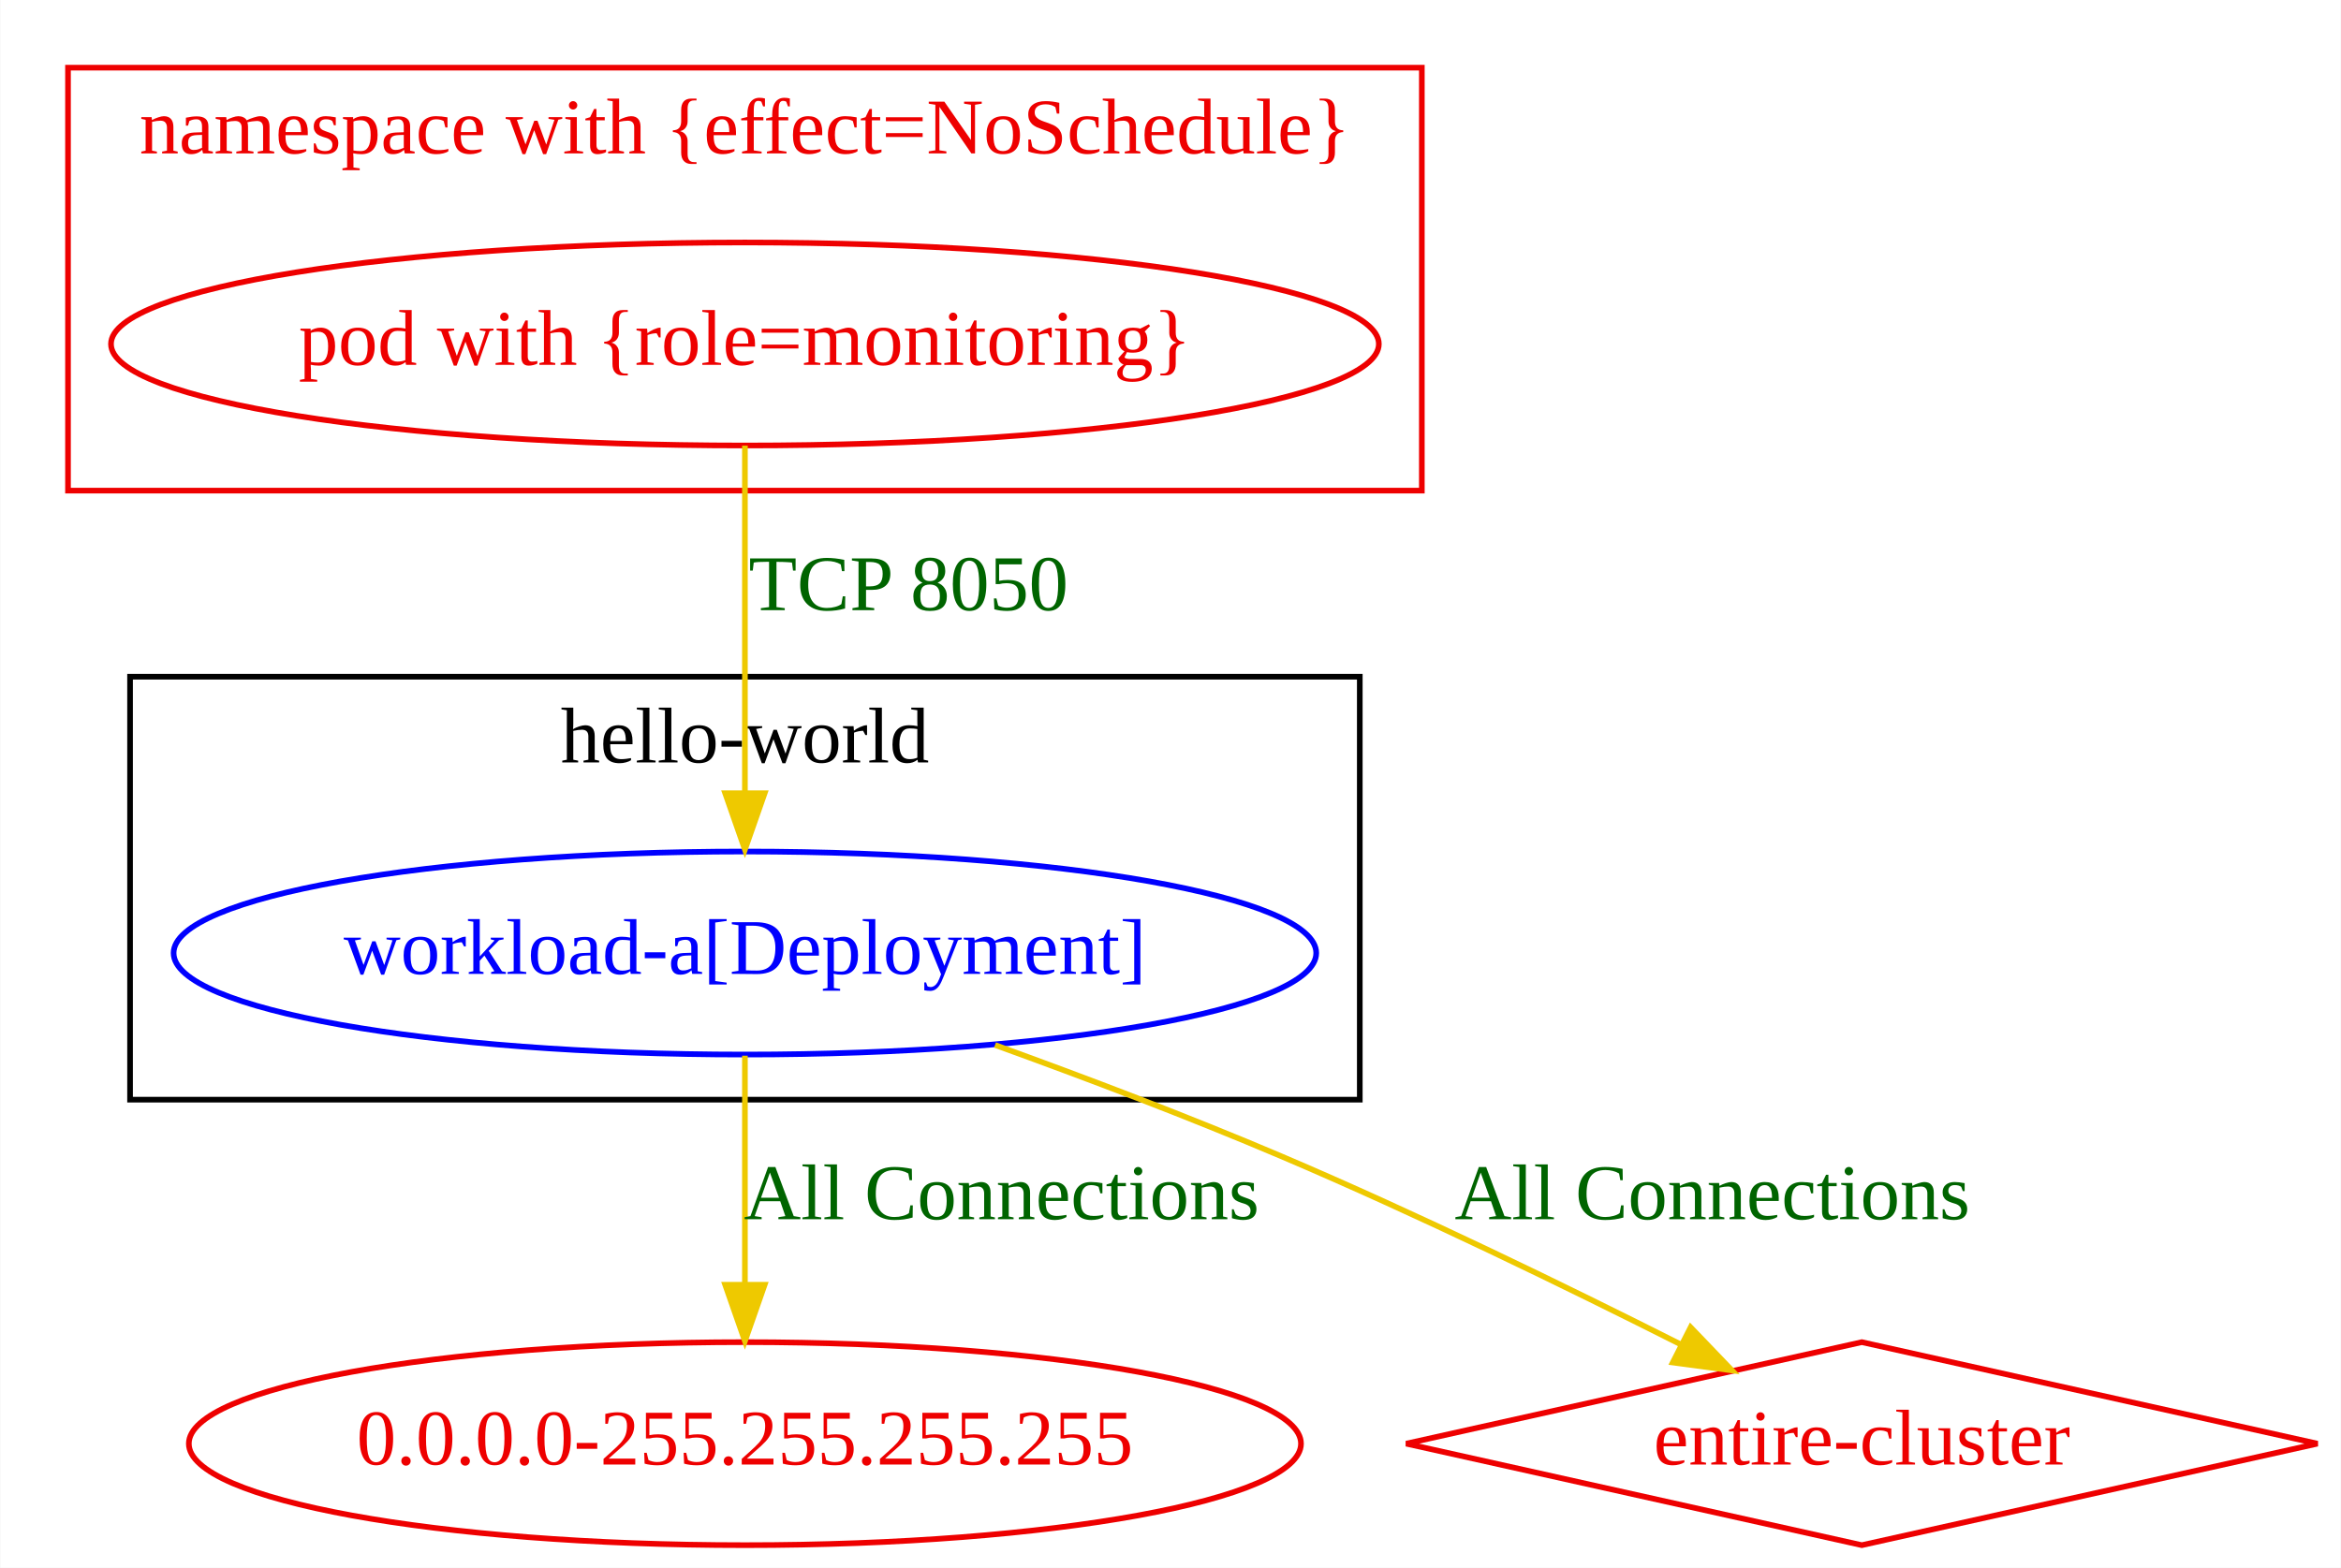
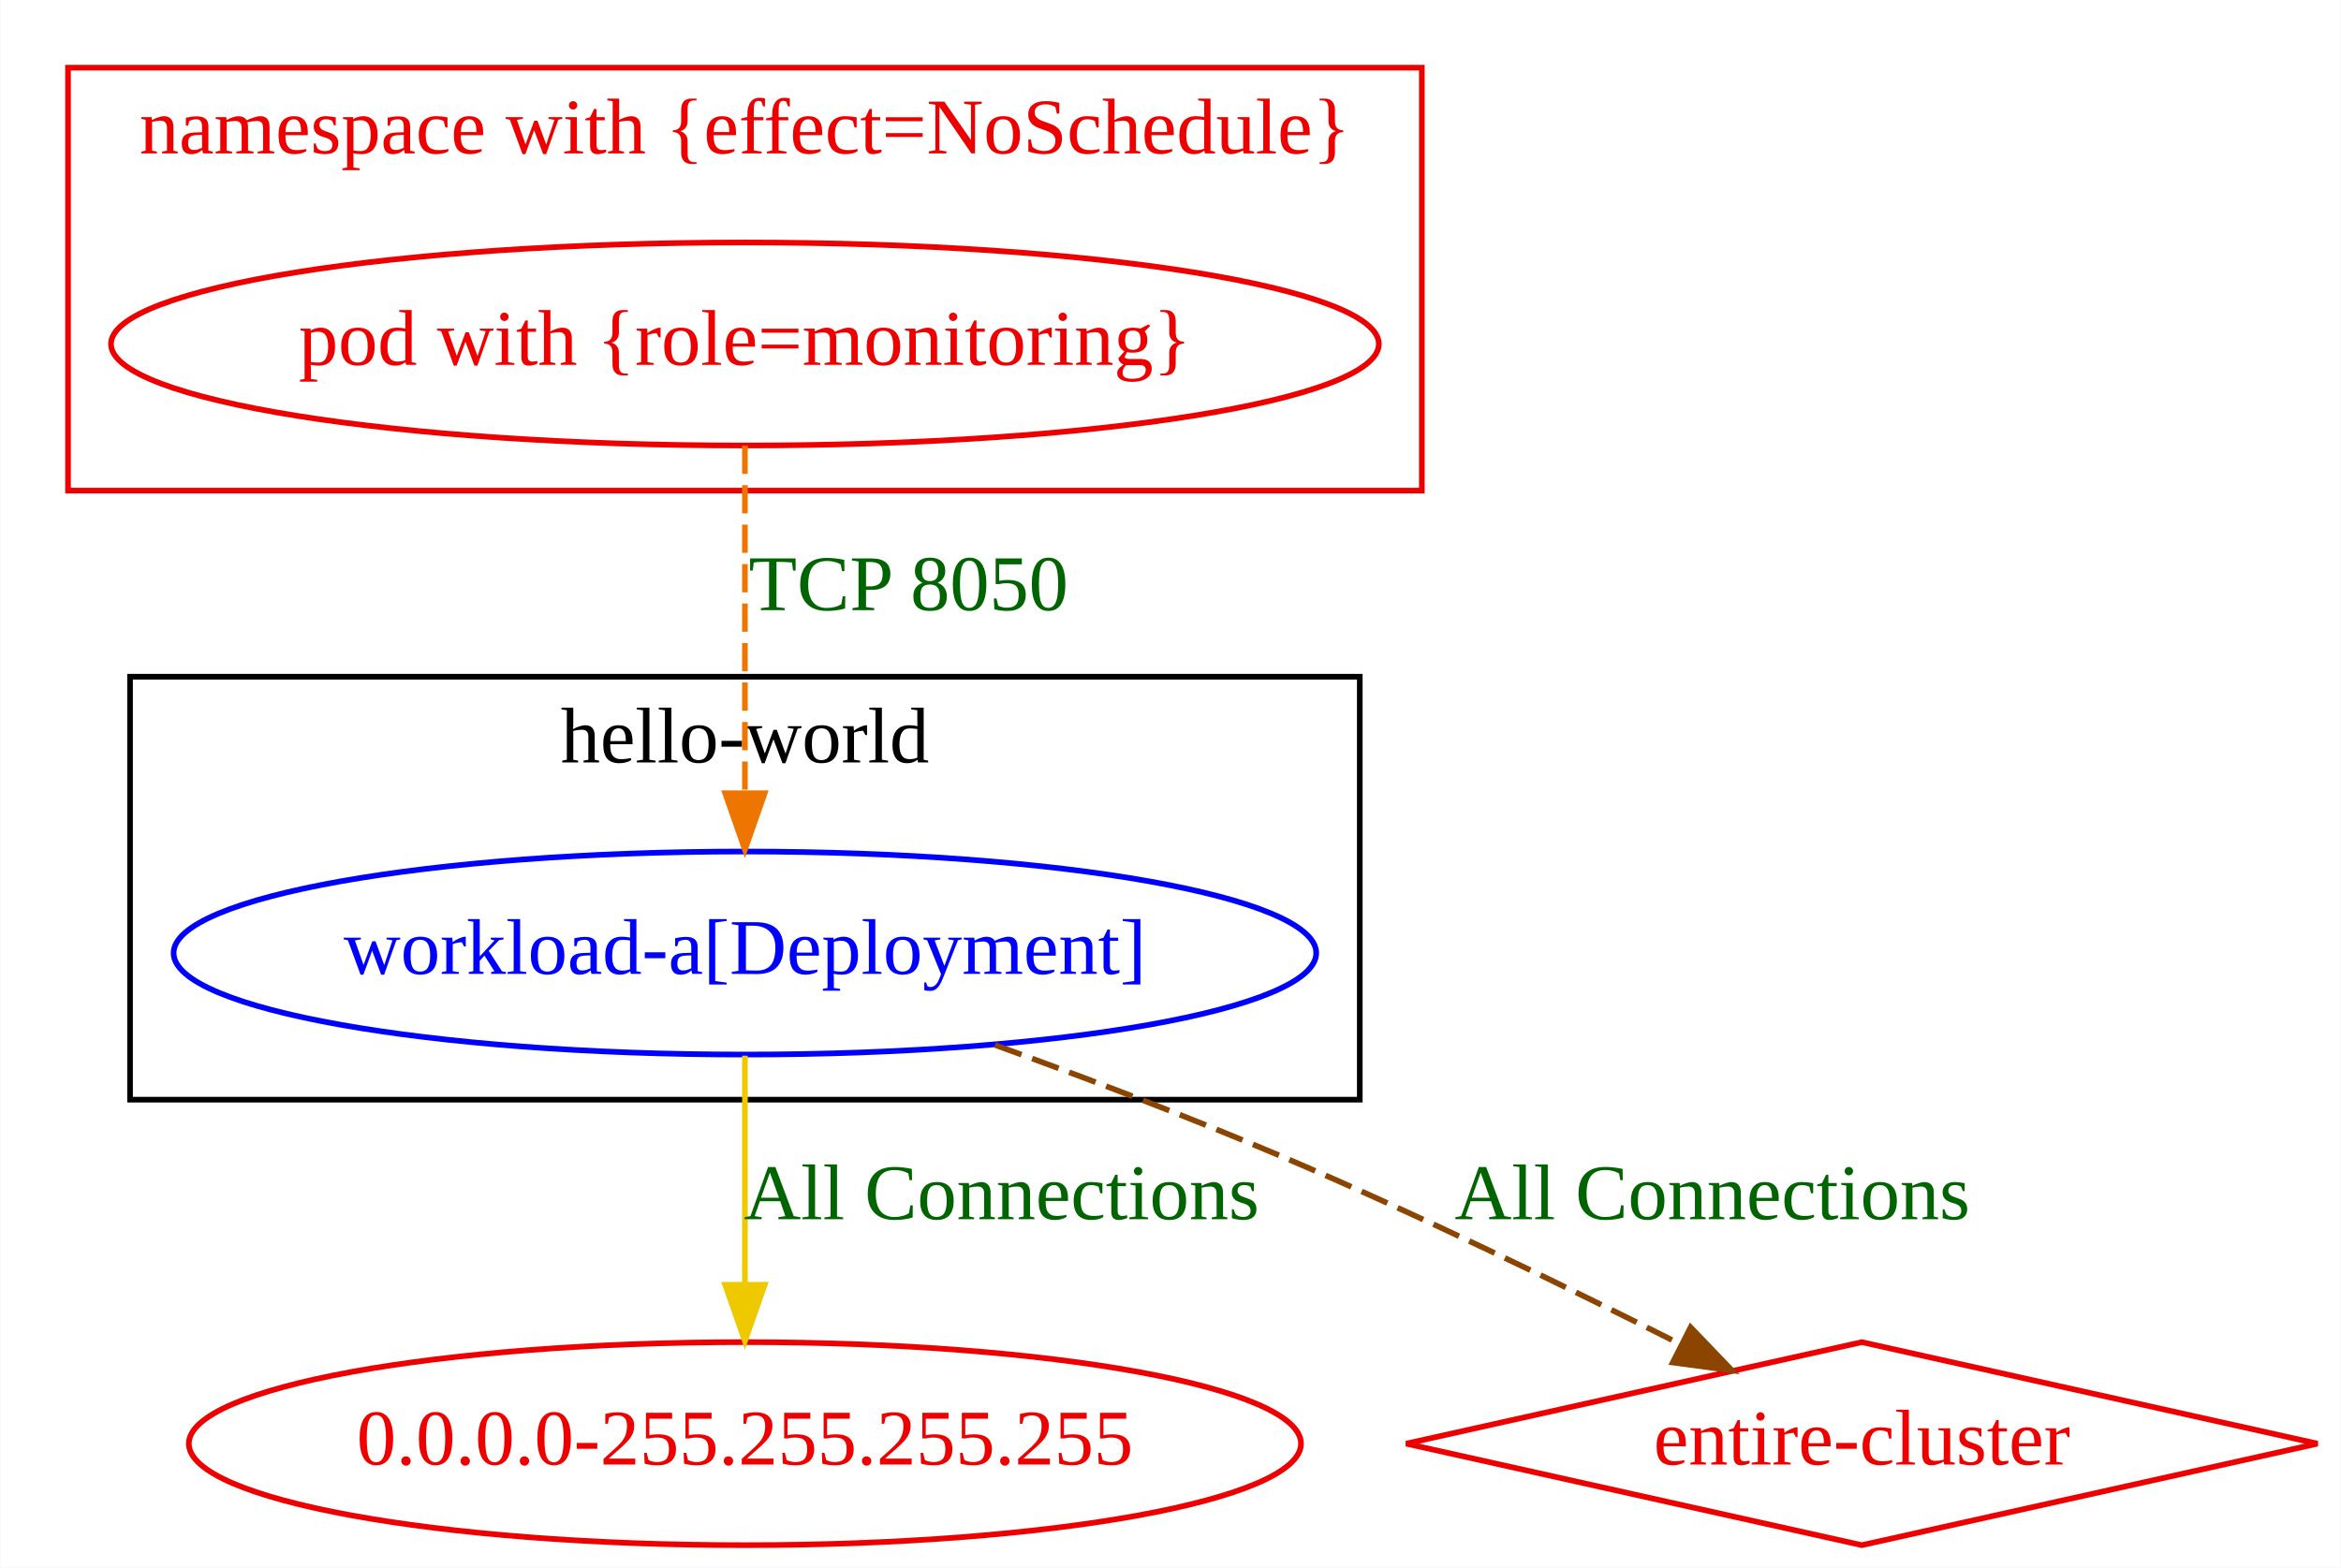
<svg xmlns="http://www.w3.org/2000/svg" width="415pt" height="278pt" viewBox="0.00 0.00 414.89 278.00">
  <g id="graph0" class="graph" transform="scale(1 1) rotate(0) translate(4 274)">
    <polygon fill="white" stroke="transparent" points="-4,4 -4,-274 410.89,-274 410.89,4 -4,4" />
    <g id="clust2" class="cluster">
      <polygon fill="none" stroke="#ee0000" points="8,-187 8,-262 248,-262 248,-187 8,-187" />
      <text text-anchor="middle" x="128" y="-246.8" font-family="Times New Roman,serif" font-size="14.00" fill="#ee0000">namespace with {effect=NoSchedule}</text>
    </g>
    <g id="clust1" class="cluster">
      <polygon fill="none" stroke="black" points="19,-79 19,-154 237,-154 237,-79 19,-79" />
      <text text-anchor="middle" x="128" y="-138.8" font-family="Times New Roman,serif" font-size="14.00">hello-world</text>
    </g>
    <g id="node1" class="node">
      <ellipse fill="none" stroke="blue" cx="128" cy="-105" rx="101.28" ry="18" />
      <text text-anchor="middle" x="128" y="-101.3" font-family="Times New Roman,serif" font-size="14.00" fill="blue">workload-a[Deployment]</text>
    </g>
    <g id="node3" class="node">
      <ellipse fill="none" stroke="#ee0000" cx="128" cy="-18" rx="98.58" ry="18" />
      <text text-anchor="middle" x="128" y="-14.3" font-family="Times New Roman,serif" font-size="14.00" fill="#ee0000">0.0.0.0-255.255.255.255</text>
    </g>
    <g id="edge1" class="edge">
      <path fill="none" stroke="#eec900" d="M128,-86.8C128,-75.16 128,-59.55 128,-46.24" />
      <polygon fill="#eec900" stroke="#eec900" points="131.5,-46.18 128,-36.18 124.5,-46.18 131.5,-46.18" />
      <text text-anchor="middle" x="173.5" y="-57.8" font-family="Times New Roman,serif" font-size="14.00" fill="darkgreen">All Connections</text>
    </g>
    <g id="node4" class="node">
      <polygon fill="none" stroke="#ee0000" points="326,-36 245.23,-18 326,0 406.77,-18 326,-36" />
      <text text-anchor="middle" x="326" y="-14.3" font-family="Times New Roman,serif" font-size="14.00" fill="#ee0000">entire-cluster</text>
    </g>
    <g id="edge2" class="edge">
-       <path fill="none" stroke="#eec900" d="M172.34,-88.69C188.43,-82.87 206.67,-75.95 223,-69 247.16,-58.72 273.81,-45.73 293.94,-35.58" />
-       <polygon fill="#eec900" stroke="#eec900" points="295.65,-38.63 302.99,-30.98 292.48,-32.39 295.65,-38.63" />
+       <path fill="none" stroke="#8b4500" stroke-dasharray="5,2" d="M172.34,-88.69C188.43,-82.87 206.67,-75.95 223,-69 247.16,-58.72 273.81,-45.73 293.94,-35.58" />
+       <polygon fill="#8b4500" stroke="#8b4500" points="295.65,-38.63 302.99,-30.98 292.48,-32.39 295.65,-38.63" />
      <text text-anchor="middle" x="299.5" y="-57.8" font-family="Times New Roman,serif" font-size="14.00" fill="darkgreen">All Connections</text>
    </g>
    <g id="node2" class="node">
      <ellipse fill="none" stroke="#ee0000" cx="128" cy="-213" rx="112.38" ry="18" />
      <text text-anchor="middle" x="128" y="-209.3" font-family="Times New Roman,serif" font-size="14.00" fill="#ee0000">pod with {role=monitoring}</text>
    </g>
    <g id="edge3" class="edge">
-       <path fill="none" stroke="#eec900" d="M128,-194.97C128,-178.38 128,-152.88 128,-133.43" />
-       <polygon fill="#eec900" stroke="#eec900" points="131.5,-133.34 128,-123.34 124.5,-133.34 131.5,-133.34" />
+       <path fill="none" stroke="#ee7600" stroke-dasharray="5,2" d="M128,-194.97C128,-178.38 128,-152.88 128,-133.43" />
+       <polygon fill="#ee7600" stroke="#ee7600" points="131.5,-133.34 128,-123.34 124.5,-133.34 131.5,-133.34" />
      <text text-anchor="middle" x="157" y="-165.8" font-family="Times New Roman,serif" font-size="14.00" fill="darkgreen">TCP 8050</text>
    </g>
  </g>
</svg>
